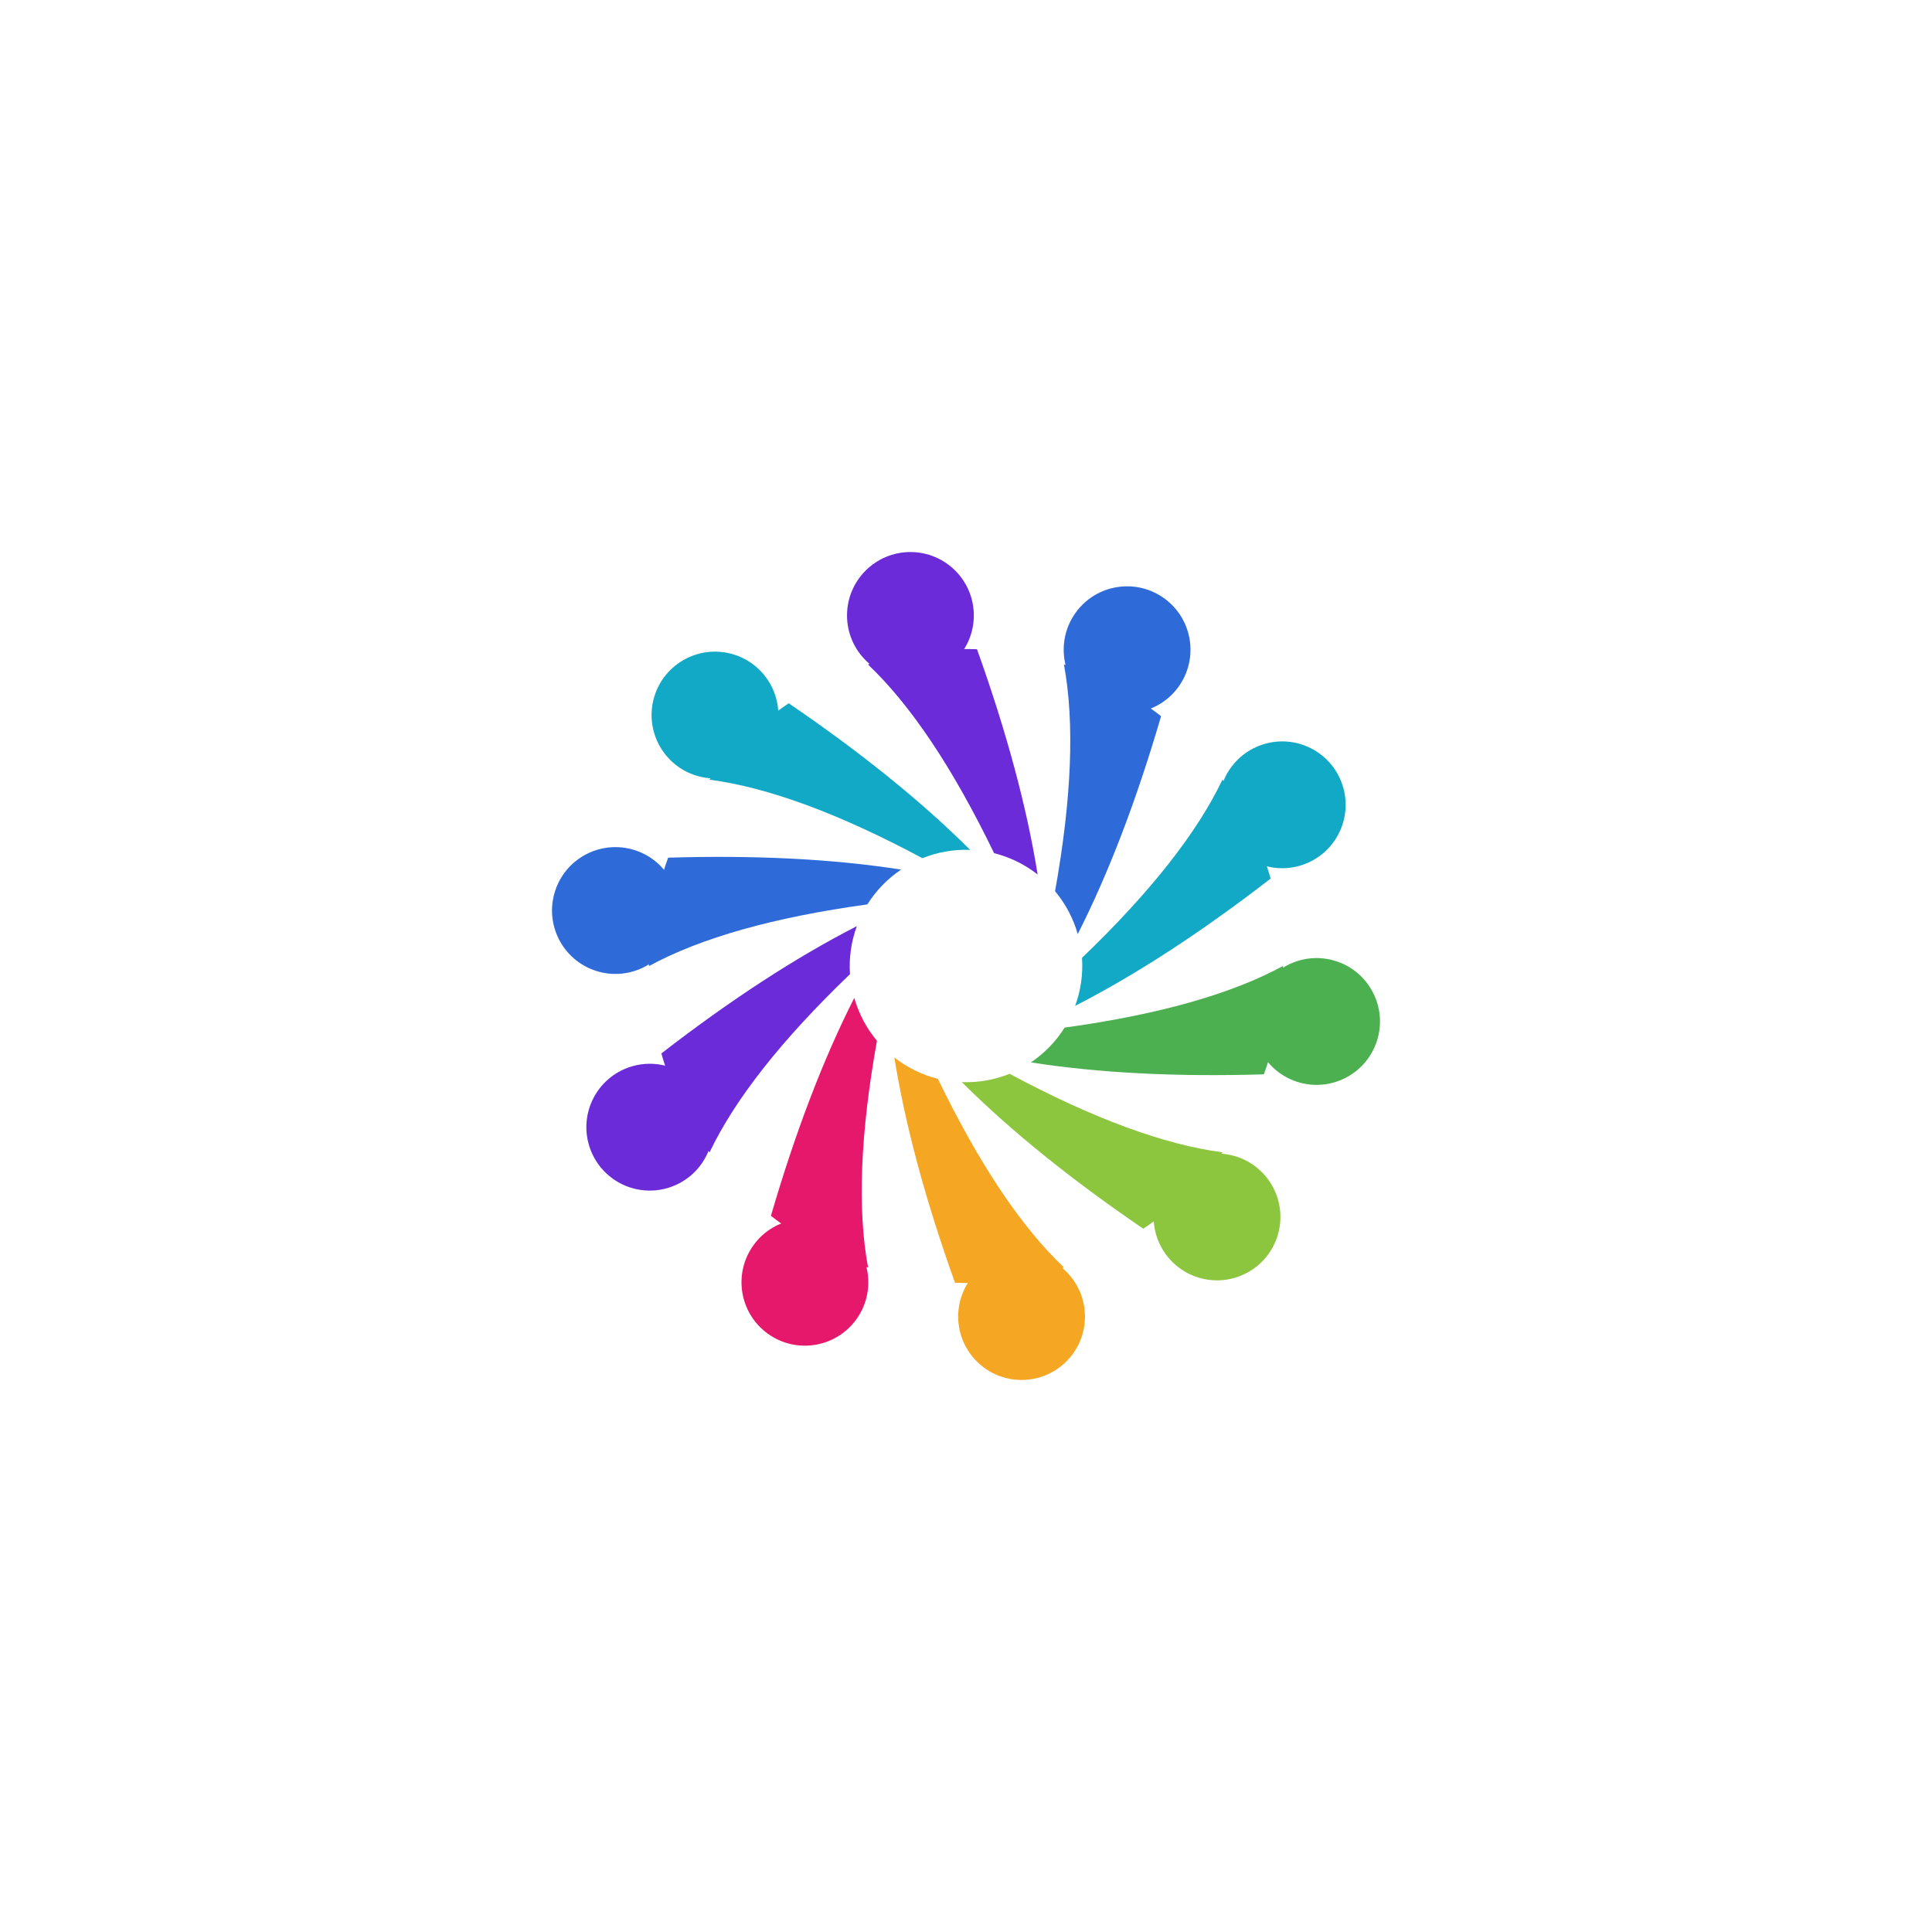
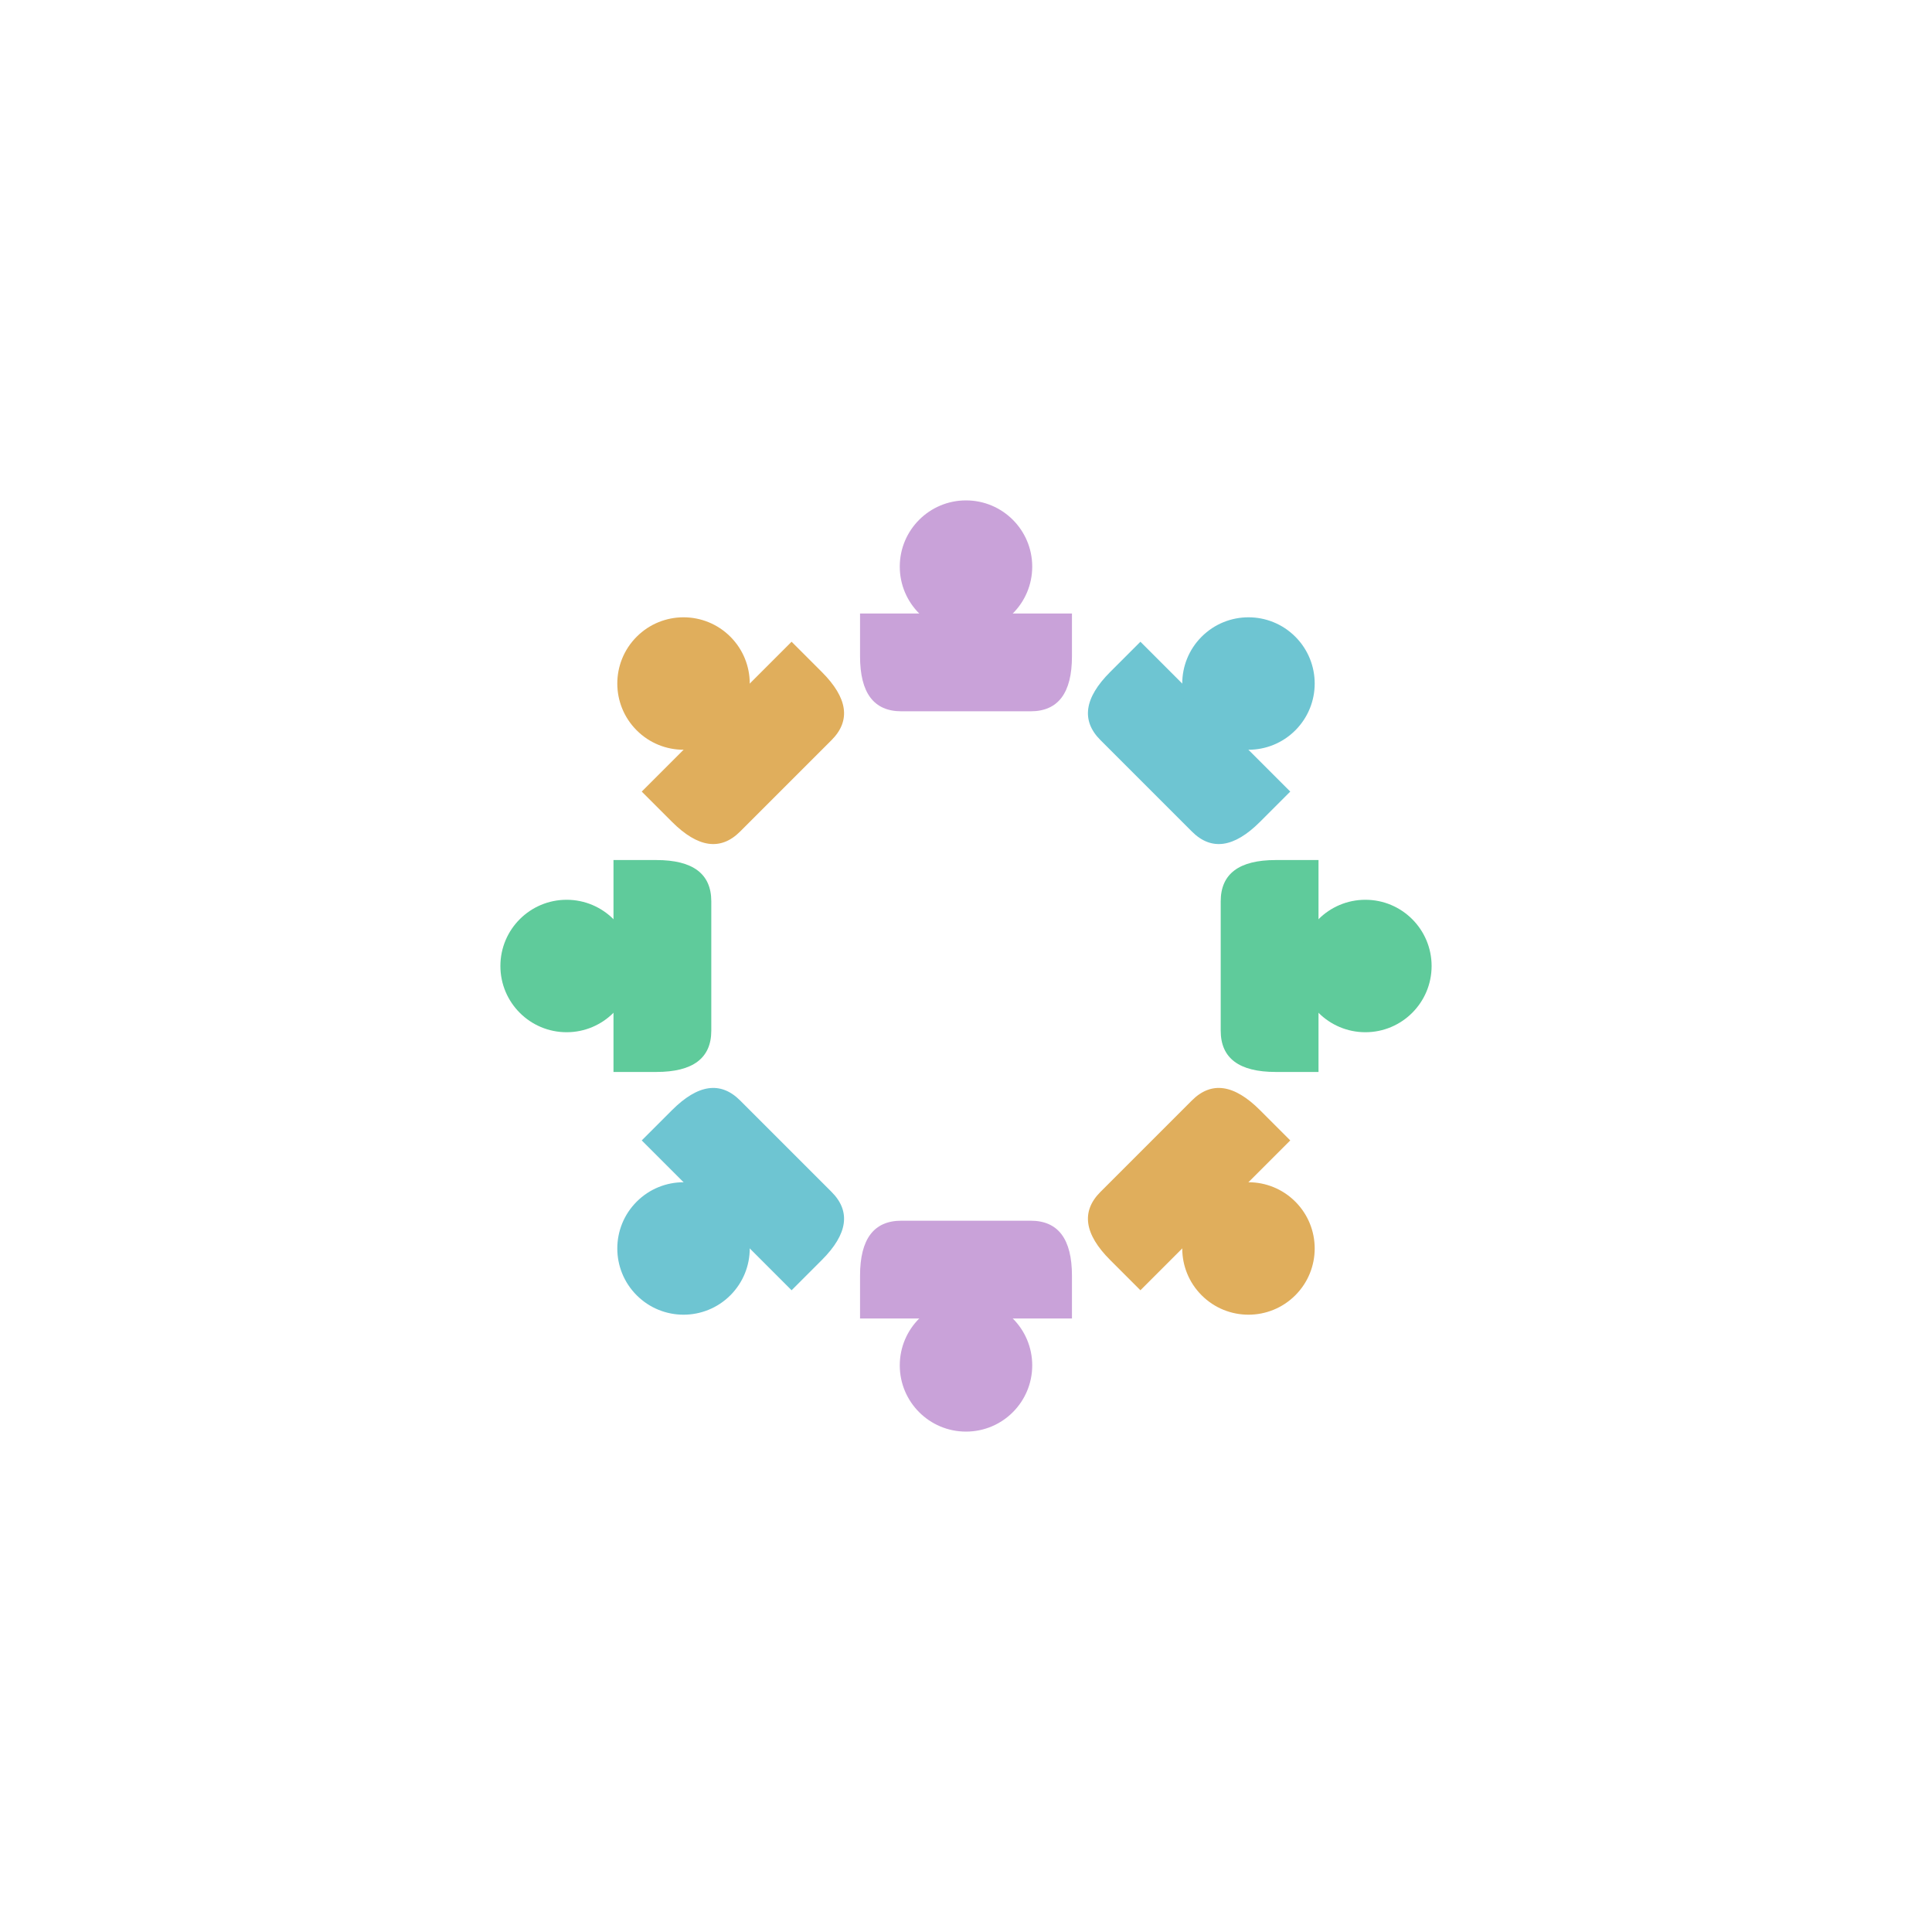
<svg xmlns="http://www.w3.org/2000/svg" width="512" height="512" viewBox="0 0 512 512" fill="none">
-   <g transform="translate(256 256) scale(5.6) translate(-32 -32)">
-     <g transform="rotate(0 32 32)" fill="#6C2BD9">
-       <path d="M 27.36 17.73 A 15 15 0 0 1 32.52 17.01 Q 34.62 22.87 35.39 27.67 A 5.5 5.5 0 0 0 33.33 26.66 Q 30.40 20.61 27.36 17.73 Z" />
-       <circle cx="29.37" cy="15.41" r="3" />
+   <g transform="translate(256 256) scale(5.4) translate(-32 -32)">
+     <g transform="translate(32.00 17.00) rotate(-180.0)" fill="#C9A2D9">
+       <path class="body" d="M -3.172 -2.5 L 3.172 -2.5 Q 5.2 -2.5 5.2 0.2 L 5.2 2.3 L -5.2 2.3 L -5.2 0.2 Q -5.2 -2.5 -3.172 -2.5 Z" />
+       <circle class="head" cy="4.6" r="3.25" />
    </g>
-     <g transform="rotate(36 32 32)" fill="#2F6BD8">
-       <path d="M 27.36 17.73 A 15 15 0 0 1 32.52 17.01 Q 34.62 22.87 35.39 27.67 A 5.5 5.5 0 0 0 33.33 26.66 Q 30.40 20.61 27.36 17.73 Z" />
-       <circle cx="29.37" cy="15.41" r="3" />
+     <g transform="translate(42.61 21.39) rotate(-135.0)" fill="#6EC5D2">
+       <path class="body" d="M -3.172 -2.5 L 3.172 -2.5 Q 5.2 -2.5 5.2 0.2 L 5.2 2.3 L -5.2 2.3 L -5.2 0.2 Q -5.2 -2.5 -3.172 -2.5 Z" />
+       <circle class="head" cy="4.6" r="3.25" />
    </g>
-     <g transform="rotate(72 32 32)" fill="#12A9C6">
-       <path d="M 27.36 17.73 A 15 15 0 0 1 32.52 17.01 Q 34.62 22.87 35.39 27.67 A 5.5 5.5 0 0 0 33.33 26.66 Q 30.40 20.61 27.36 17.73 Z" />
-       <circle cx="29.37" cy="15.41" r="3" />
+     <g transform="translate(47.00 32.00) rotate(-90.0)" fill="#5FCB9B">
+       <path class="body" d="M -3.172 -2.5 L 3.172 -2.5 Q 5.2 -2.5 5.2 0.2 L 5.2 2.3 L -5.2 2.3 L -5.2 0.2 Q -5.2 -2.5 -3.172 -2.5 Z" />
+       <circle class="head" cy="4.6" r="3.25" />
    </g>
-     <g transform="rotate(108 32 32)" fill="#4CAF50">
-       <path d="M 27.36 17.73 A 15 15 0 0 1 32.52 17.01 Q 34.62 22.87 35.39 27.67 A 5.5 5.5 0 0 0 33.33 26.66 Q 30.40 20.61 27.36 17.73 Z" />
-       <circle cx="29.37" cy="15.41" r="3" />
+     <g transform="translate(42.61 42.61) rotate(-45.0)" fill="#E0AE5C">
+       <path class="body" d="M -3.172 -2.5 L 3.172 -2.5 Q 5.2 -2.5 5.2 0.2 L 5.2 2.3 L -5.2 2.3 L -5.2 0.2 Q -5.2 -2.5 -3.172 -2.5 Z" />
+       <circle class="head" cy="4.6" r="3.25" />
    </g>
-     <g transform="rotate(144 32 32)" fill="#8CC63F">
-       <path d="M 27.36 17.73 A 15 15 0 0 1 32.52 17.01 Q 34.62 22.87 35.39 27.67 A 5.5 5.5 0 0 0 33.33 26.66 Q 30.40 20.61 27.36 17.73 Z" />
-       <circle cx="29.37" cy="15.41" r="3" />
+     <g transform="translate(32.00 47.00) rotate(0.0)" fill="#C9A2D9">
+       <path class="body" d="M -3.172 -2.5 L 3.172 -2.5 Q 5.2 -2.5 5.2 0.2 L 5.2 2.3 L -5.2 2.3 L -5.2 0.2 Q -5.2 -2.5 -3.172 -2.5 Z" />
+       <circle class="head" cy="4.6" r="3.25" />
    </g>
-     <g transform="rotate(180 32 32)" fill="#F5A623">
-       <path d="M 27.36 17.73 A 15 15 0 0 1 32.52 17.01 Q 34.62 22.87 35.39 27.67 A 5.5 5.5 0 0 0 33.33 26.66 Q 30.40 20.61 27.36 17.73 Z" />
-       <circle cx="29.37" cy="15.41" r="3" />
+     <g transform="translate(21.39 42.61) rotate(45.0)" fill="#6EC5D2">
+       <path class="body" d="M -3.172 -2.5 L 3.172 -2.5 Q 5.2 -2.5 5.2 0.2 L 5.2 2.3 L -5.2 2.3 L -5.2 0.2 Q -5.2 -2.5 -3.172 -2.5 Z" />
+       <circle class="head" cy="4.6" r="3.25" />
    </g>
-     <g transform="rotate(216 32 32)" fill="#E6186C">
-       <path d="M 27.36 17.73 A 15 15 0 0 1 32.52 17.01 Q 34.62 22.87 35.39 27.67 A 5.5 5.5 0 0 0 33.33 26.66 Q 30.40 20.61 27.36 17.73 Z" />
-       <circle cx="29.37" cy="15.41" r="3" />
+     <g transform="translate(17.00 32.00) rotate(90.0)" fill="#5FCB9B">
+       <path class="body" d="M -3.172 -2.5 L 3.172 -2.5 Q 5.2 -2.5 5.2 0.2 L 5.2 2.3 L -5.2 2.3 L -5.2 0.2 Q -5.2 -2.5 -3.172 -2.5 Z" />
+       <circle class="head" cy="4.6" r="3.25" />
    </g>
-     <g transform="rotate(252 32 32)" fill="#6C2BD9">
-       <path d="M 27.36 17.73 A 15 15 0 0 1 32.52 17.01 Q 34.62 22.87 35.39 27.67 A 5.5 5.5 0 0 0 33.33 26.66 Q 30.40 20.61 27.36 17.73 Z" />
-       <circle cx="29.37" cy="15.41" r="3" />
-     </g>
-     <g transform="rotate(288 32 32)" fill="#2F6BD8">
-       <path d="M 27.36 17.73 A 15 15 0 0 1 32.52 17.01 Q 34.62 22.87 35.39 27.67 A 5.5 5.5 0 0 0 33.33 26.66 Q 30.40 20.61 27.36 17.73 Z" />
-       <circle cx="29.37" cy="15.41" r="3" />
-     </g>
-     <g transform="rotate(324 32 32)" fill="#12A9C6">
-       <path d="M 27.36 17.73 A 15 15 0 0 1 32.52 17.01 Q 34.62 22.87 35.39 27.67 A 5.5 5.5 0 0 0 33.33 26.66 Q 30.40 20.61 27.36 17.73 Z" />
-       <circle cx="29.37" cy="15.41" r="3" />
+     <g transform="translate(21.39 21.39) rotate(135.0)" fill="#E0AE5C">
+       <path class="body" d="M -3.172 -2.5 L 3.172 -2.5 Q 5.2 -2.5 5.2 0.2 L 5.2 2.3 L -5.2 2.3 L -5.2 0.2 Q -5.2 -2.5 -3.172 -2.5 Z" />
+       <circle class="head" cy="4.6" r="3.25" />
    </g>
  </g>
</svg>
